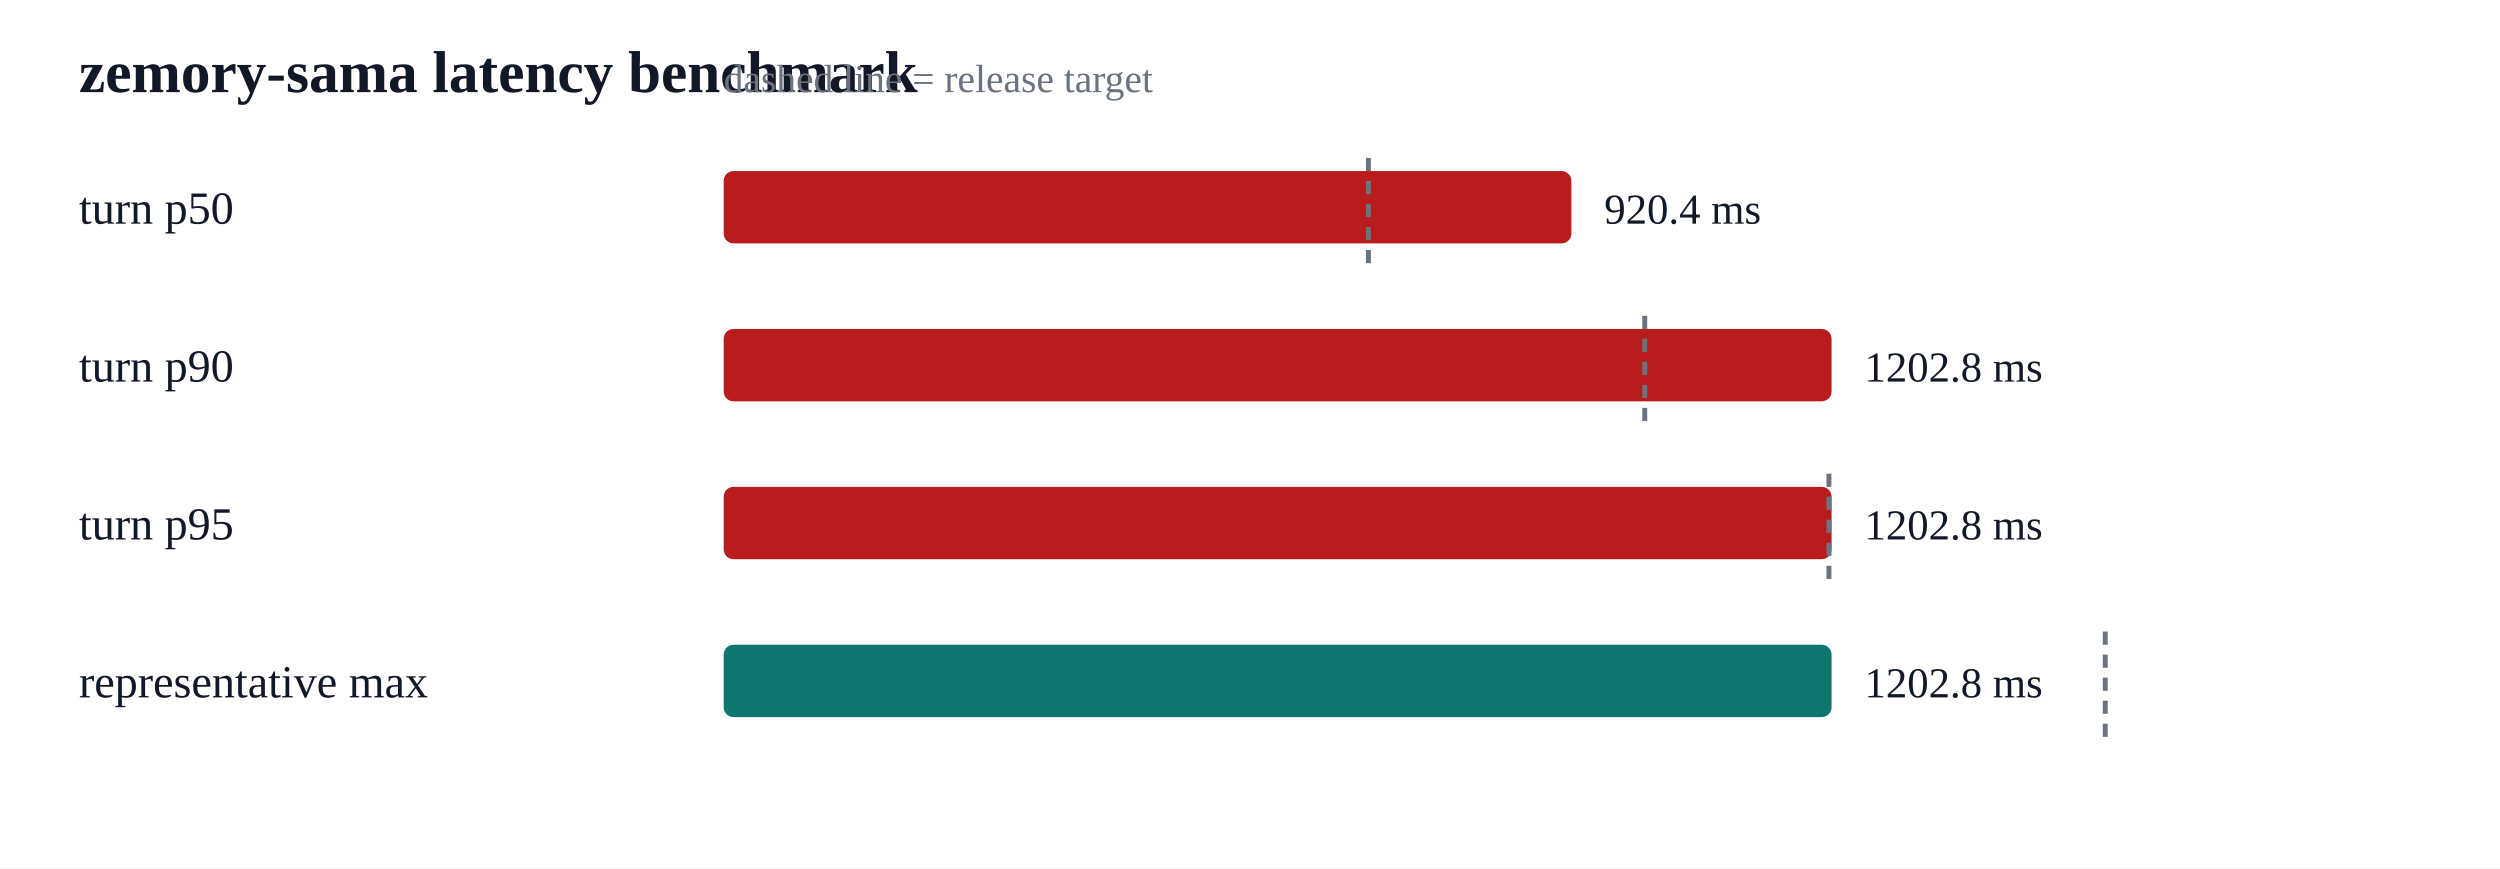
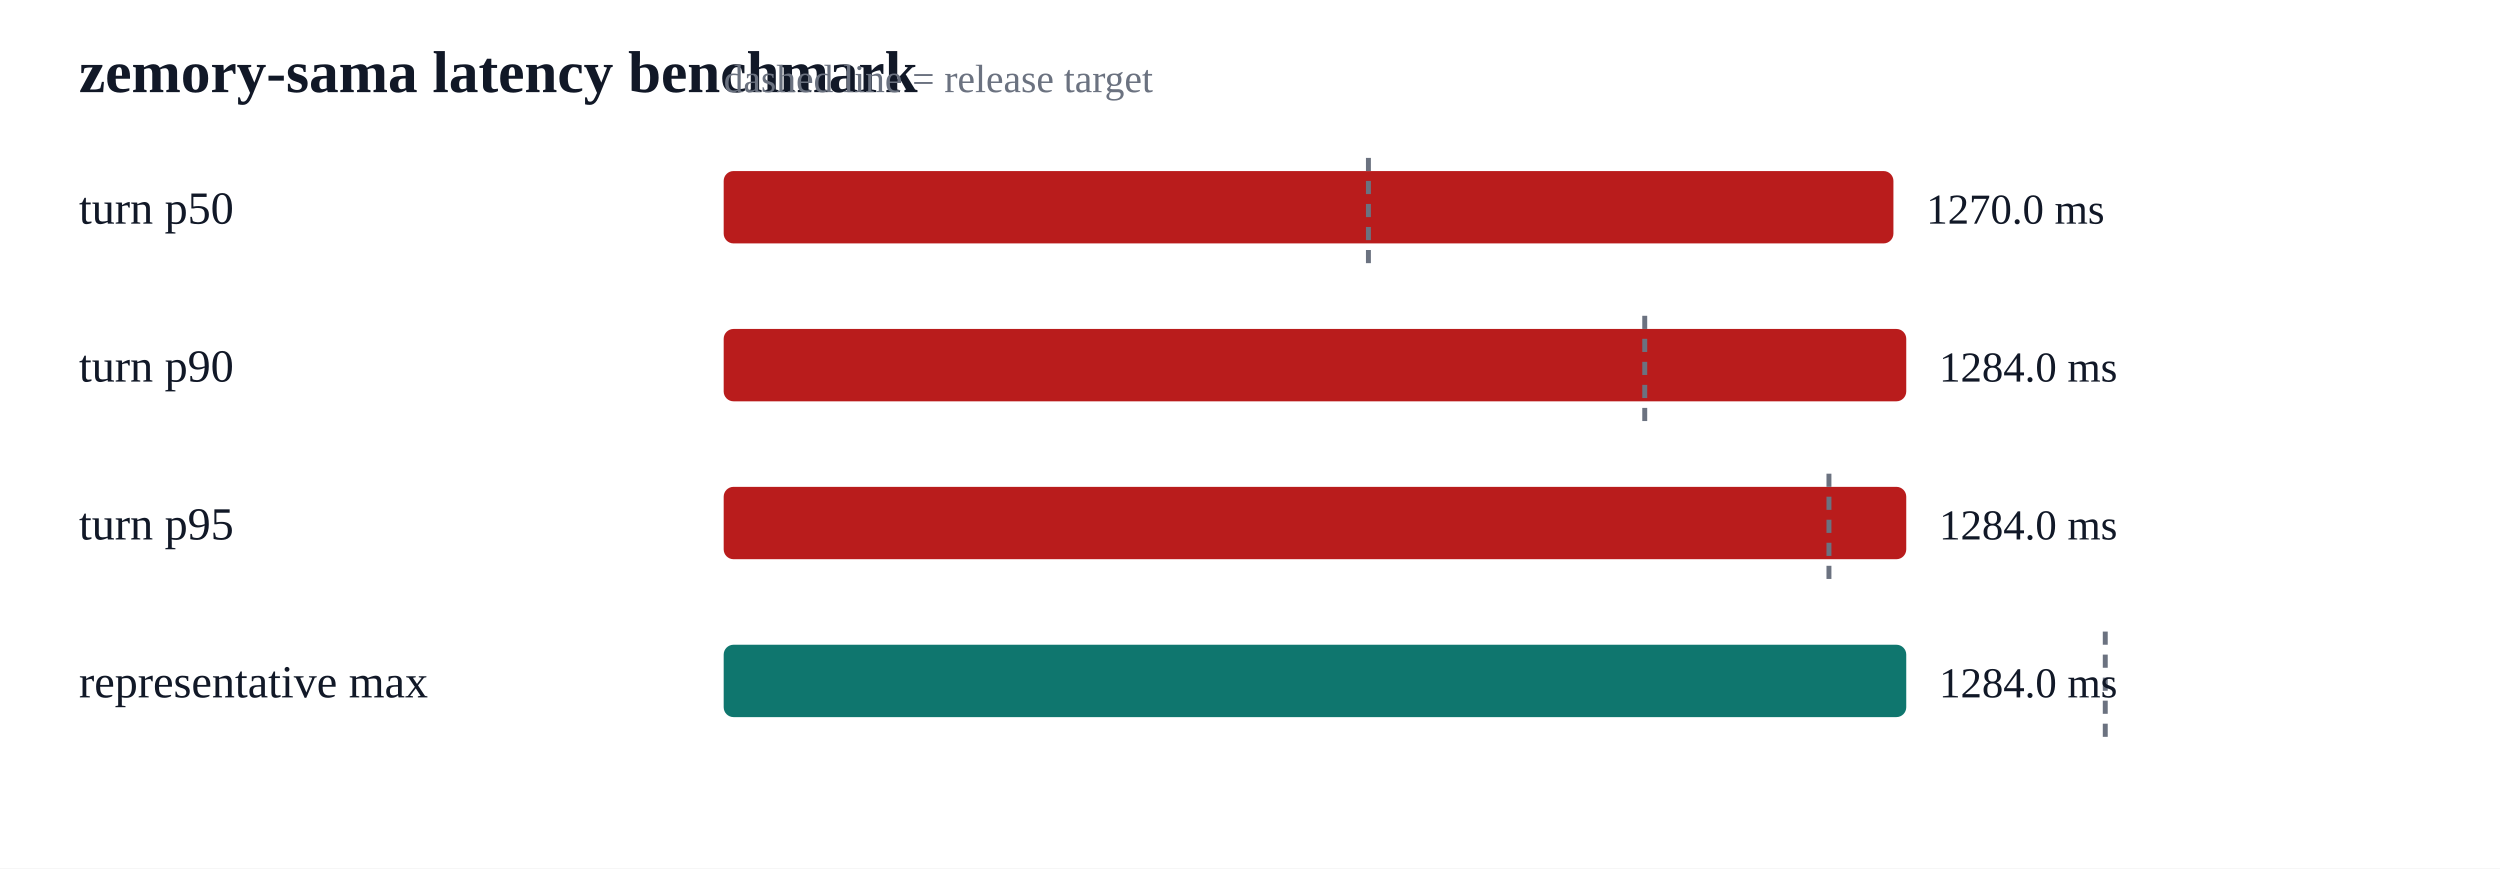
<svg xmlns="http://www.w3.org/2000/svg" width="760" height="264" role="img" aria-label="Latency benchmark chart">
  <rect width="100%" height="100%" fill="#ffffff" />
  <text x="24" y="28" font-size="18" font-weight="700" fill="#111827">zemory-sama latency benchmark</text>
  <text x="220" y="28" font-size="12" fill="#6b7280">dashed line = release target</text>
  <text x="24" y="68" font-size="14" fill="#111827">turn p50</text>
-   <rect x="220" y="52" width="257.7" height="22" fill="#b91c1c" rx="3" />
+   <rect x="220" y="52" width="355.6" height="22" fill="#b91c1c" rx="3" />
  <line x1="416.0" x2="416.0" y1="48" y2="80" stroke="#6b7280" stroke-width="1.5" stroke-dasharray="4 3" />
-   <text x="487.7" y="68" font-size="13" fill="#111827">920.4 ms</text>
+   <text x="585.6" y="68" font-size="13" fill="#111827">1270.0 ms</text>
  <text x="24" y="116" font-size="14" fill="#111827">turn p90</text>
-   <rect x="220" y="100" width="336.8" height="22" fill="#b91c1c" rx="3" />
+   <rect x="220" y="100" width="359.5" height="22" fill="#b91c1c" rx="3" />
  <line x1="500.0" x2="500.0" y1="96" y2="128" stroke="#6b7280" stroke-width="1.5" stroke-dasharray="4 3" />
-   <text x="566.8" y="116" font-size="13" fill="#111827">1202.8 ms</text>
+   <text x="589.5" y="116" font-size="13" fill="#111827">1284.0 ms</text>
  <text x="24" y="164" font-size="14" fill="#111827">turn p95</text>
-   <rect x="220" y="148" width="336.8" height="22" fill="#b91c1c" rx="3" />
+   <rect x="220" y="148" width="359.5" height="22" fill="#b91c1c" rx="3" />
  <line x1="556.0" x2="556.0" y1="144" y2="176" stroke="#6b7280" stroke-width="1.5" stroke-dasharray="4 3" />
-   <text x="566.8" y="164" font-size="13" fill="#111827">1202.8 ms</text>
+   <text x="589.5" y="164" font-size="13" fill="#111827">1284.0 ms</text>
  <text x="24" y="212" font-size="14" fill="#111827">representative max</text>
-   <rect x="220" y="196" width="336.8" height="22" fill="#0f766e" rx="3" />
+   <rect x="220" y="196" width="359.5" height="22" fill="#0f766e" rx="3" />
  <line x1="640.0" x2="640.0" y1="192" y2="224" stroke="#6b7280" stroke-width="1.5" stroke-dasharray="4 3" />
-   <text x="566.8" y="212" font-size="13" fill="#111827">1202.8 ms</text>
+   <text x="589.5" y="212" font-size="13" fill="#111827">1284.0 ms</text>
</svg>
